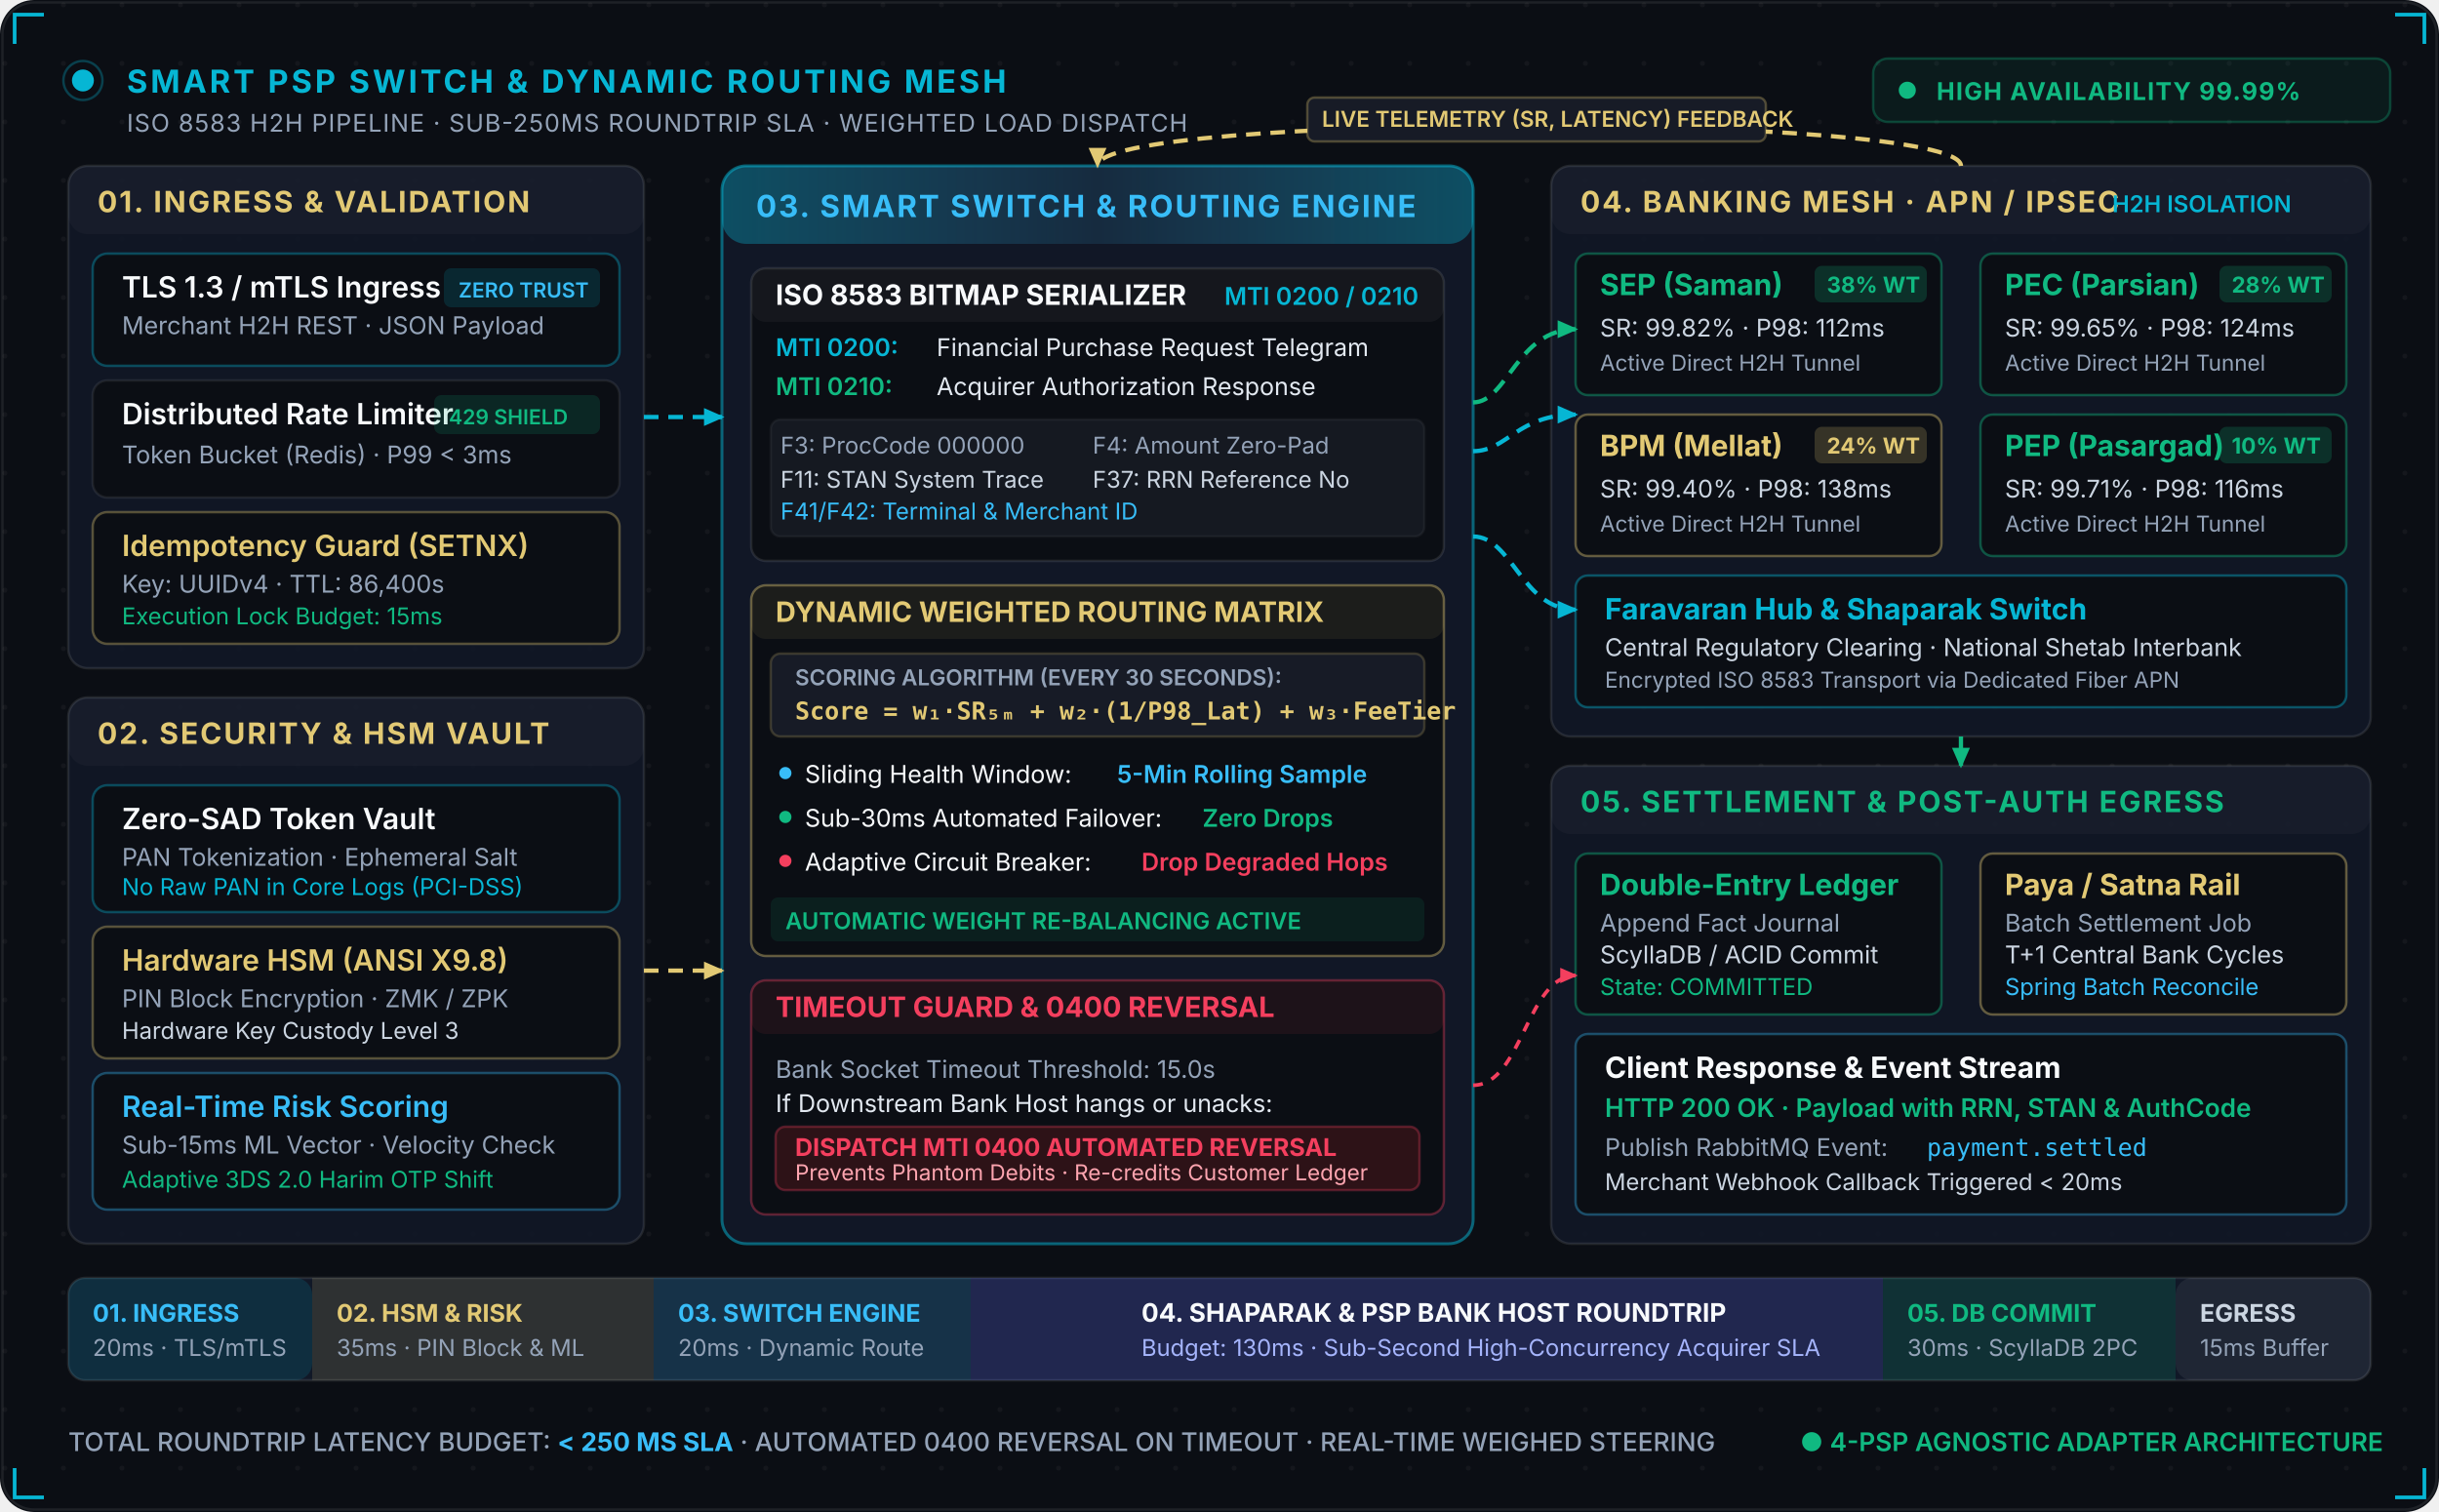
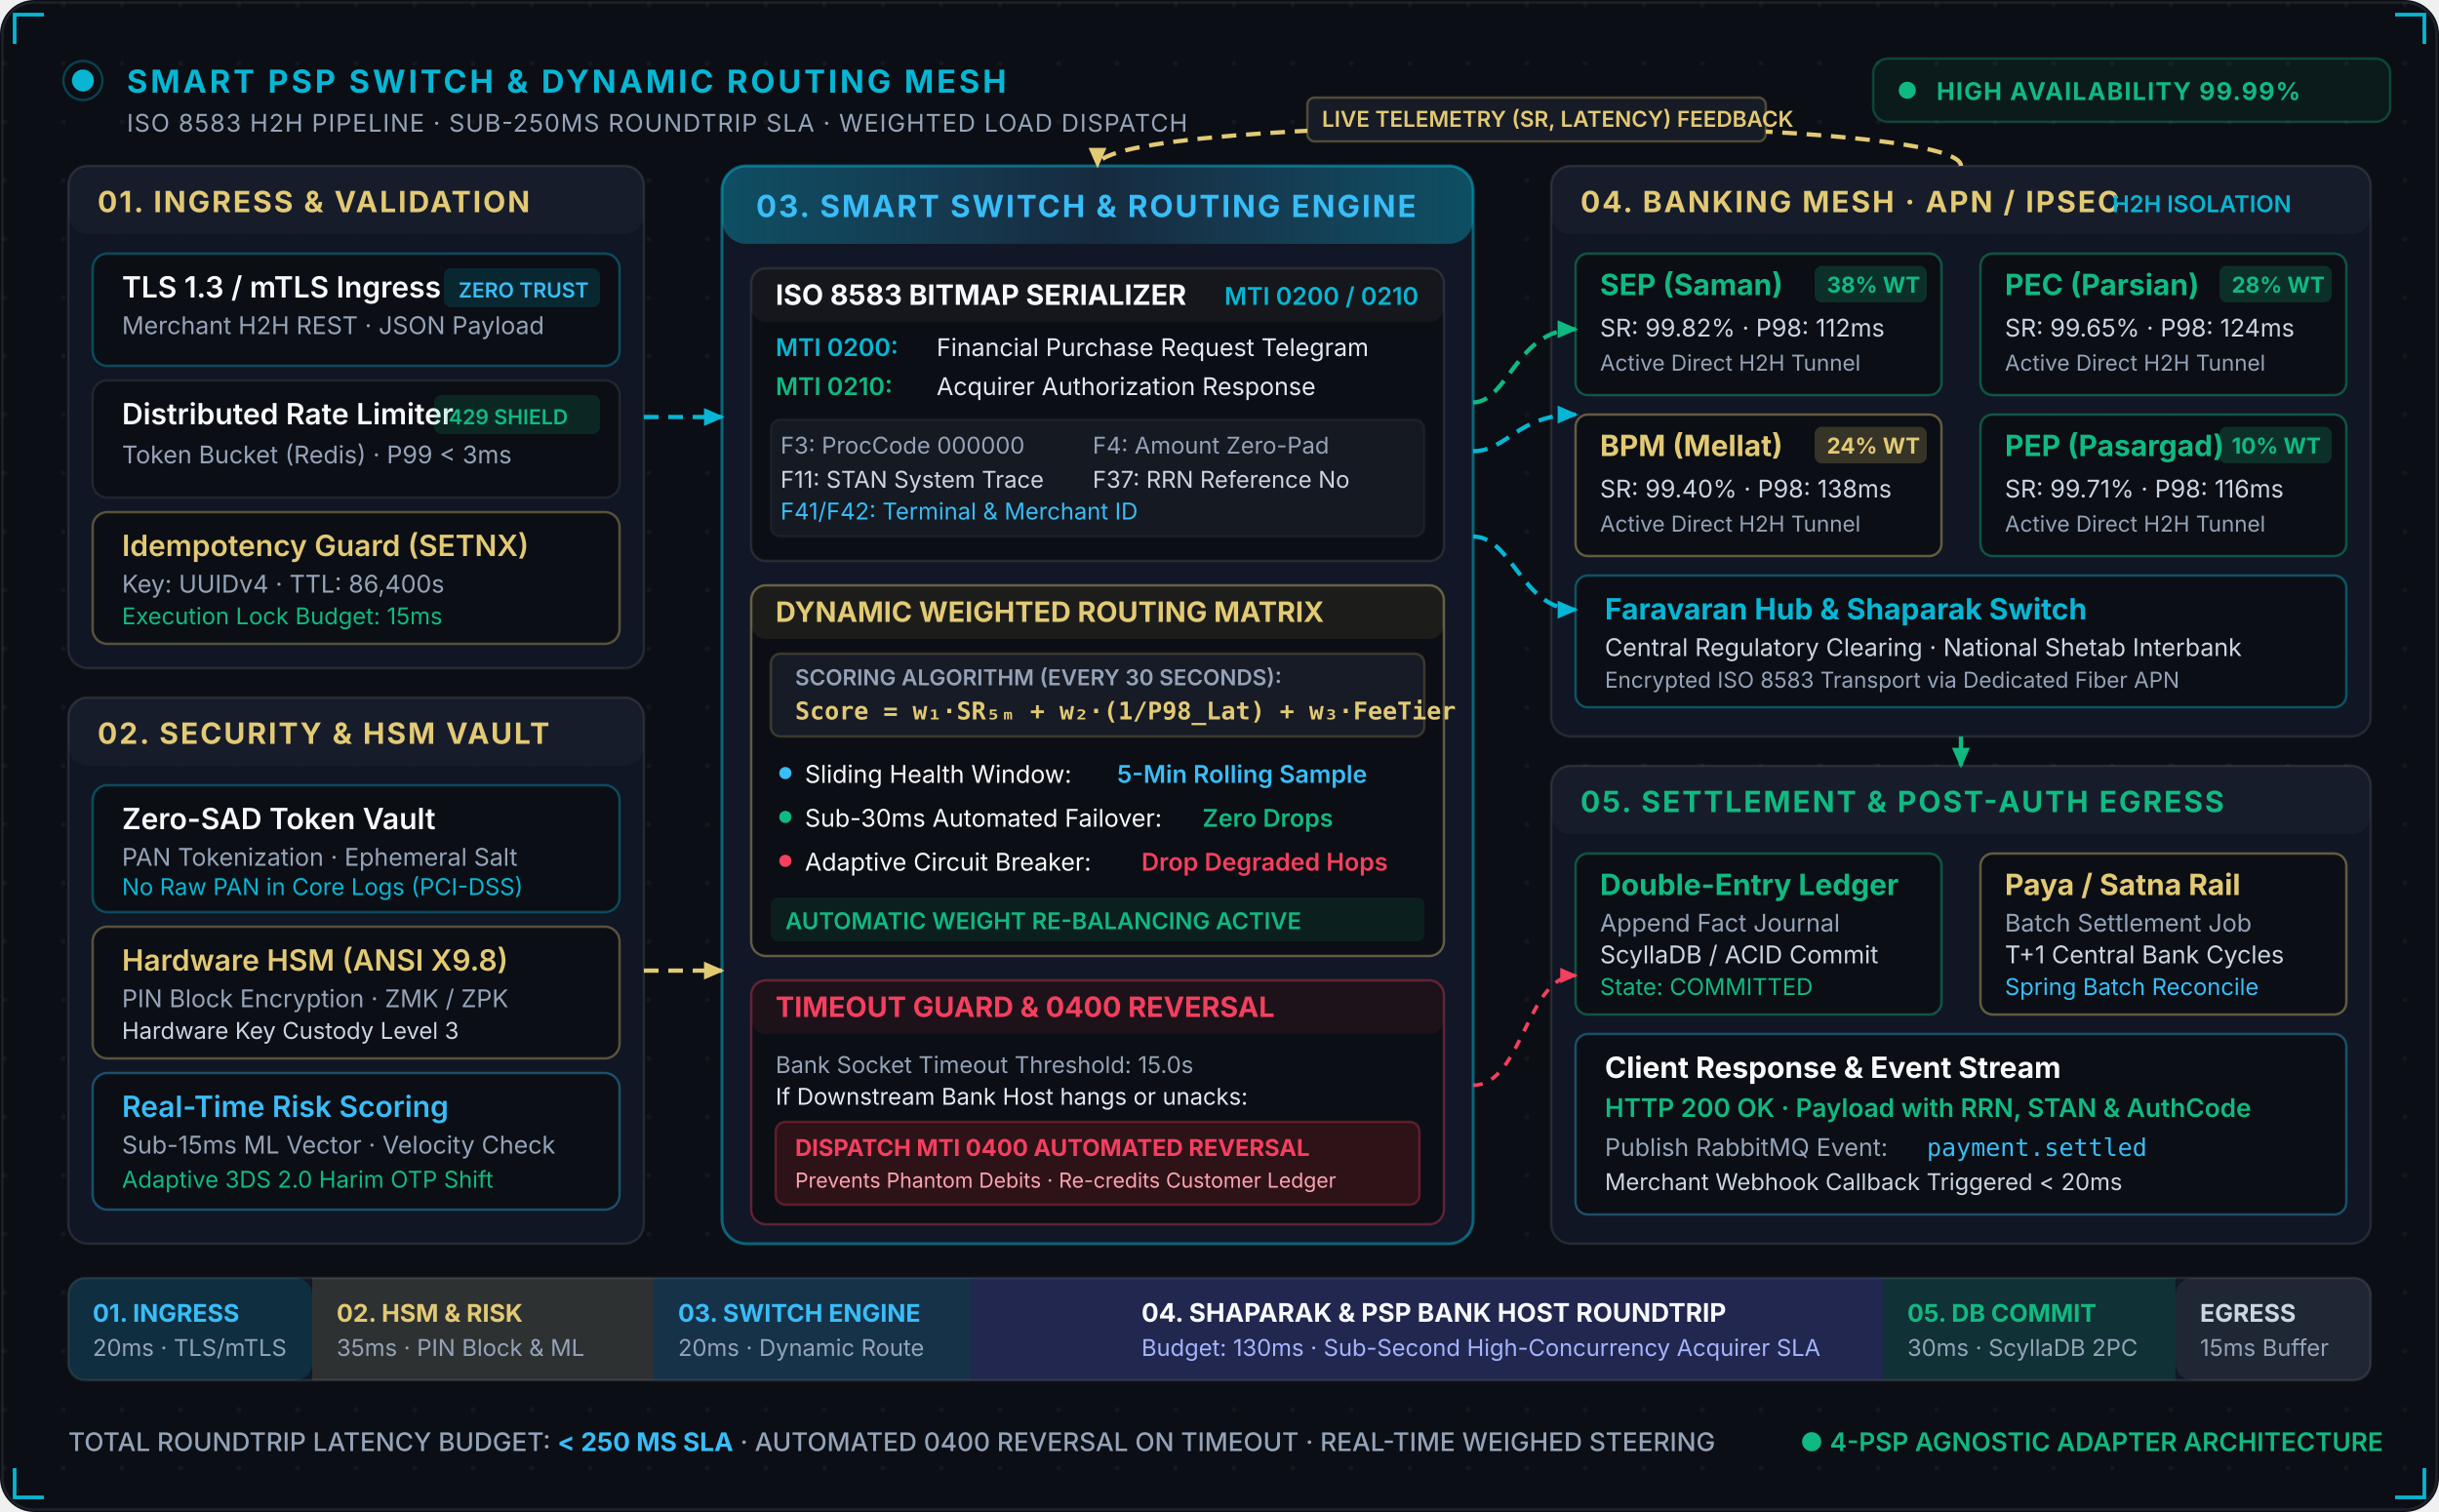
<svg xmlns="http://www.w3.org/2000/svg" viewBox="0 0 1000 620" width="100%" height="auto" class="w-full h-auto" preserveAspectRatio="xMidYMid meet" shape-rendering="geometricPrecision" text-rendering="geometricPrecision" dir="ltr">
  <defs>
    <pattern id="ps-grid-dots" width="24" height="24" patternUnits="userSpaceOnUse">
      <circle cx="2" cy="2" r="1" fill="#ffffff" fill-opacity="0.04" />
    </pattern>
    <linearGradient id="ps-cyan-grad" x1="0%" y1="0%" x2="100%" y2="100%">
      <stop offset="0%" stop-color="#06b6d4" stop-opacity="0.25" />
      <stop offset="100%" stop-color="#06b6d4" stop-opacity="0.02" />
    </linearGradient>
    <linearGradient id="ps-gold-grad" x1="0%" y1="0%" x2="100%" y2="100%">
      <stop offset="0%" stop-color="#e2c974" stop-opacity="0.2" />
      <stop offset="100%" stop-color="#e2c974" stop-opacity="0.02" />
    </linearGradient>
    <linearGradient id="ps-emerald-grad" x1="0%" y1="0%" x2="100%" y2="100%">
      <stop offset="0%" stop-color="#10b981" stop-opacity="0.2" />
      <stop offset="100%" stop-color="#10b981" stop-opacity="0.02" />
    </linearGradient>
    <linearGradient id="ps-core-glow" x1="0%" y1="0%" x2="100%" y2="0%">
      <stop offset="0%" stop-color="#06b6d4" stop-opacity="0.35" />
      <stop offset="50%" stop-color="#38bdf8" stop-opacity="0.12" />
      <stop offset="100%" stop-color="#06b6d4" stop-opacity="0.35" />
    </linearGradient>
    <marker id="ps-arrow-cyan" viewBox="0 0 10 10" refX="7" refY="5" markerWidth="6" markerHeight="6" orient="auto-start-reverse">
      <path d="M 0 1.5 L 8 5 L 0 8.5 z" fill="#06b6d4" />
    </marker>
    <marker id="ps-arrow-gold" viewBox="0 0 10 10" refX="7" refY="5" markerWidth="6" markerHeight="6" orient="auto-start-reverse">
      <path d="M 0 1.5 L 8 5 L 0 8.5 z" fill="#e2c974" />
    </marker>
    <marker id="ps-arrow-emerald" viewBox="0 0 10 10" refX="7" refY="5" markerWidth="6" markerHeight="6" orient="auto-start-reverse">
      <path d="M 0 1.5 L 8 5 L 0 8.5 z" fill="#10b981" />
    </marker>
    <marker id="ps-arrow-rose" viewBox="0 0 10 10" refX="7" refY="5" markerWidth="6" markerHeight="6" orient="auto-start-reverse">
      <path d="M 0 1.5 L 8 5 L 0 8.5 z" fill="#f43f5e" />
    </marker>
    <style>
      @keyframes psFlow { to { stroke-dashoffset: -28; } }
      .ps-conduit-cyan { stroke: #06b6d4; stroke-width: 1.75; stroke-dasharray: 6 4; animation: psFlow 1.6s linear infinite; }
      .ps-conduit-gold { stroke: #e2c974; stroke-width: 1.75; stroke-dasharray: 6 4; animation: psFlow 1.6s linear infinite; }
      .ps-conduit-emerald { stroke: #10b981; stroke-width: 1.75; stroke-dasharray: 6 4; animation: psFlow 1.6s linear infinite; }
      .ps-conduit-rose { stroke: #f43f5e; stroke-width: 1.5; stroke-dasharray: 4 4; animation: psFlow 2s linear infinite; }
      text { font-family: 'IBM Plex Mono', system-ui, -apple-system, monospace; }
      .code-font { font-family: 'IBM Plex Mono', monospace; }
    </style>
  </defs>
  <rect width="1000" height="620" fill="#0b0e14" rx="14" />
  <rect width="1000" height="620" fill="url(#ps-grid-dots)" rx="14" />
  <rect width="998" height="618" x="1" y="1" fill="none" stroke="#ffffff" stroke-opacity="0.08" rx="13" />
  <path d="M 6 18 L 6 6 L 18 6" stroke="#06b6d4" stroke-width="1.5" fill="none" />
  <path d="M 982 6 L 994 6 L 994 18" stroke="#06b6d4" stroke-width="1.5" fill="none" />
  <path d="M 6 602 L 6 614 L 18 614" stroke="#06b6d4" stroke-width="1.5" fill="none" />
  <path d="M 982 614 L 994 614 L 994 602" stroke="#06b6d4" stroke-width="1.5" fill="none" />
  <g transform="translate(28, 22)">
    <circle cx="6" cy="11" r="4.5" fill="#06b6d4" />
    <circle cx="6" cy="11" r="8" fill="none" stroke="#06b6d4" stroke-opacity="0.3" />
    <text x="24" y="16" fill="#06b6d4" font-size="13" font-weight="700" letter-spacing="1.2">SMART PSP SWITCH &amp; DYNAMIC ROUTING MESH</text>
    <text x="24" y="32" fill="#94a3b8" font-size="10" letter-spacing="0.4">ISO 8583 H2H PIPELINE · SUB-250MS ROUNDTRIP SLA · WEIGHTED LOAD DISPATCH</text>
    <rect x="740" y="2" width="212" height="26" rx="6" fill="#10b981" fill-opacity="0.08" stroke="#10b981" stroke-opacity="0.3" />
    <circle cx="754" cy="15" r="3.5" fill="#10b981" />
    <text x="766" y="19" fill="#10b981" font-size="10" font-weight="700" letter-spacing="0.5">HIGH AVAILABILITY 99.99%</text>
  </g>
  <g transform="translate(28, 68)">
    <rect width="236" height="206" rx="8" fill="#111827" fill-opacity="0.85" stroke="#ffffff" stroke-opacity="0.1" />
    <rect width="236" height="28" rx="8" fill="#ffffff" fill-opacity="0.03" />
    <text x="12" y="19" fill="#e2c974" font-size="12" font-weight="700" letter-spacing="0.8">01. INGRESS &amp; VALIDATION</text>
    <g transform="translate(10, 36)">
      <rect width="216" height="46" rx="6" fill="#0b0e14" stroke="#06b6d4" stroke-opacity="0.35" />
      <text x="12" y="18" fill="#f8fafc" font-size="12" font-weight="600">TLS 1.3 / mTLS Ingress</text>
      <text x="12" y="33" fill="#94a3b8" font-size="10">Merchant H2H REST · JSON Payload</text>
      <rect x="144" y="6" width="64" height="16" rx="3" fill="#06b6d4" fill-opacity="0.15" />
      <text x="150" y="18" fill="#38bdf8" font-size="8.5" font-weight="600">ZERO TRUST</text>
    </g>
    <g transform="translate(10, 88)">
      <rect width="216" height="48" rx="6" fill="#0b0e14" stroke="#ffffff" stroke-opacity="0.08" />
      <text x="12" y="18" fill="#f8fafc" font-size="12" font-weight="600">Distributed Rate Limiter</text>
      <text x="12" y="34" fill="#94a3b8" font-size="10">Token Bucket (Redis) · P99 &lt; 3ms</text>
      <rect x="140" y="6" width="68" height="16" rx="3" fill="#10b981" fill-opacity="0.15" />
      <text x="146" y="18" fill="#10b981" font-size="8.5" font-weight="600">429 SHIELD</text>
    </g>
    <g transform="translate(10, 142)">
      <rect width="216" height="54" rx="6" fill="#0b0e14" stroke="#e2c974" stroke-opacity="0.35" />
      <text x="12" y="18" fill="#e2c974" font-size="12" font-weight="600">Idempotency Guard (SETNX)</text>
      <text x="12" y="33" fill="#94a3b8" font-size="10">Key: UUIDv4 · TTL: 86,400s</text>
      <text x="12" y="46" fill="#10b981" font-size="9.5">Execution Lock Budget: 15ms</text>
    </g>
  </g>
  <g transform="translate(28, 286)">
    <rect width="236" height="224" rx="8" fill="#111827" fill-opacity="0.85" stroke="#ffffff" stroke-opacity="0.1" />
    <rect width="236" height="28" rx="8" fill="#ffffff" fill-opacity="0.03" />
    <text x="12" y="19" fill="#e2c974" font-size="12" font-weight="700" letter-spacing="0.8">02. SECURITY &amp; HSM VAULT</text>
    <g transform="translate(10, 36)">
      <rect width="216" height="52" rx="6" fill="#0b0e14" stroke="#06b6d4" stroke-opacity="0.35" />
      <text x="12" y="18" fill="#f8fafc" font-size="12" font-weight="600">Zero-SAD Token Vault</text>
      <text x="12" y="33" fill="#94a3b8" font-size="10">PAN Tokenization · Ephemeral Salt</text>
      <text x="12" y="45" fill="#06b6d4" font-size="9.5">No Raw PAN in Core Logs (PCI-DSS)</text>
    </g>
    <g transform="translate(10, 94)">
      <rect width="216" height="54" rx="6" fill="#0b0e14" stroke="#e2c974" stroke-opacity="0.35" />
      <text x="12" y="18" fill="#e2c974" font-size="12" font-weight="600">Hardware HSM (ANSI X9.8)</text>
      <text x="12" y="33" fill="#94a3b8" font-size="10">PIN Block Encryption · ZMK / ZPK</text>
      <text x="12" y="46" fill="#cbd5e1" font-size="9.5">Hardware Key Custody Level 3</text>
    </g>
    <g transform="translate(10, 154)">
      <rect width="216" height="56" rx="6" fill="#0b0e14" stroke="#38bdf8" stroke-opacity="0.35" />
      <text x="12" y="18" fill="#38bdf8" font-size="12" font-weight="600">Real-Time Risk Scoring</text>
      <text x="12" y="33" fill="#94a3b8" font-size="10">Sub-15ms ML Vector · Velocity Check</text>
      <text x="12" y="47" fill="#10b981" font-size="9.5">Adaptive 3DS 2.0 Harim OTP Shift</text>
    </g>
  </g>
  <g transform="translate(296, 68)">
    <rect width="308" height="442" rx="10" fill="#111827" fill-opacity="0.95" stroke="#06b6d4" stroke-opacity="0.5" stroke-width="1.2" />
    <rect width="308" height="32" rx="10" fill="url(#ps-core-glow)" />
    <text x="14" y="21" fill="#38bdf8" font-size="12.5" font-weight="700" letter-spacing="0.8">03. SMART SWITCH &amp; ROUTING ENGINE</text>
    <g transform="translate(12, 42)">
      <rect width="284" height="120" rx="6" fill="#0b0e14" stroke="#ffffff" stroke-opacity="0.1" />
      <rect width="284" height="22" rx="6" fill="#ffffff" fill-opacity="0.04" />
      <text x="10" y="15" fill="#f8fafc" font-size="11.5" font-weight="700">ISO 8583 BITMAP SERIALIZER</text>
      <text x="194" y="15" fill="#06b6d4" font-size="10" font-weight="600">MTI 0200 / 0210</text>
      <text x="10" y="36" fill="#06b6d4" font-size="10" font-weight="600">MTI 0200:</text>
      <text x="76" y="36" fill="#e2e8f0" font-size="10">Financial Purchase Request Telegram</text>
      <text x="10" y="52" fill="#10b981" font-size="10" font-weight="600">MTI 0210:</text>
      <text x="76" y="52" fill="#e2e8f0" font-size="10">Acquirer Authorization Response</text>
      <rect x="8" y="62" width="268" height="48" rx="4" fill="#151921" stroke="#ffffff" stroke-opacity="0.05" />
      <text x="12" y="76" fill="#94a3b8" font-size="9.5">F3: ProcCode 000000</text>
      <text x="140" y="76" fill="#94a3b8" font-size="9.5">F4: Amount Zero-Pad</text>
      <text x="12" y="90" fill="#cbd5e1" font-size="9.5">F11: STAN System Trace</text>
      <text x="140" y="90" fill="#cbd5e1" font-size="9.5">F37: RRN Reference No</text>
      <text x="12" y="103" fill="#38bdf8" font-size="9.5">F41/F42: Terminal &amp; Merchant ID</text>
    </g>
    <g transform="translate(12, 172)">
      <rect width="284" height="152" rx="6" fill="#0b0e14" stroke="#e2c974" stroke-opacity="0.4" />
      <rect width="284" height="22" rx="6" fill="#e2c974" fill-opacity="0.08" />
      <text x="10" y="15" fill="#e2c974" font-size="11.5" font-weight="700">DYNAMIC WEIGHTED ROUTING MATRIX</text>
      <g transform="translate(8, 28)">
        <rect width="268" height="34" rx="4" fill="#171b26" stroke="#e2c974" stroke-opacity="0.2" />
        <text x="10" y="13" fill="#94a3b8" font-size="9" font-weight="600">SCORING ALGORITHM (EVERY 30 SECONDS):</text>
        <text x="10" y="27" fill="#e2c974" font-size="10" class="code-font" font-weight="600">Score = w₁·SR₅ₘ + w₂·(1/P98_Lat) + w₃·FeeTier</text>
      </g>
      <g transform="translate(10, 72)">
        <circle cx="4" cy="5" r="2.5" fill="#38bdf8" />
        <text x="12" y="9" fill="#f8fafc" font-size="10">Sliding Health Window:</text>
        <text x="140" y="9" fill="#38bdf8" font-size="10" font-weight="600">5-Min Rolling Sample</text>
        <circle cx="4" cy="23" r="2.5" fill="#10b981" />
        <text x="12" y="27" fill="#f8fafc" font-size="10">Sub-30ms Automated Failover:</text>
        <text x="175" y="27" fill="#10b981" font-size="10" font-weight="600">Zero Drops</text>
        <circle cx="4" cy="41" r="2.5" fill="#f43f5e" />
        <text x="12" y="45" fill="#f8fafc" font-size="10">Adaptive Circuit Breaker:</text>
        <text x="150" y="45" fill="#f43f5e" font-size="10" font-weight="600">Drop Degraded Hops</text>
      </g>
      <rect x="8" y="128" width="268" height="18" rx="3" fill="#10b981" fill-opacity="0.1" />
      <text x="14" y="141" fill="#10b981" font-size="9.5" font-weight="600">AUTOMATIC WEIGHT RE-BALANCING ACTIVE</text>
    </g>
    <g transform="translate(12, 334)">
-       <rect width="284" height="96" rx="6" fill="#0b0e14" stroke="#f43f5e" stroke-opacity="0.35" />
+       <rect width="284" height="100" rx="6" fill="#0b0e14" stroke="#f43f5e" stroke-opacity="0.35" />
      <rect width="284" height="22" rx="6" fill="#f43f5e" fill-opacity="0.08" />
      <text x="10" y="15" fill="#f43f5e" font-size="11.5" font-weight="700">TIMEOUT GUARD &amp; 0400 REVERSAL</text>
-       <g transform="translate(10, 30)">
-         <text x="0" y="10" fill="#94a3b8" font-size="10">Bank Socket Timeout Threshold: 15.0s</text>
-         <text x="0" y="24" fill="#e2e8f0" font-size="10">If Downstream Bank Host hangs or unacks:</text>
-         <rect x="0" y="30" width="264" height="26" rx="4" fill="#2d1217" stroke="#f43f5e" stroke-opacity="0.3" />
-         <text x="8" y="42" fill="#f43f5e" font-size="10" font-weight="700">DISPATCH MTI 0400 AUTOMATED REVERSAL</text>
-         <text x="8" y="52" fill="#fda4af" font-size="9">Prevents Phantom Debits · Re-credits Customer Ledger</text>
+       <g transform="translate(10, 28)">
+         <text x="0" y="10" fill="#94a3b8" font-size="9.5">Bank Socket Timeout Threshold: 15.0s</text>
+         <text x="0" y="23" fill="#e2e8f0" font-size="9.5">If Downstream Bank Host hangs or unacks:</text>
+         <rect x="0" y="30" width="264" height="34" rx="4" fill="#2d1217" stroke="#f43f5e" stroke-opacity="0.3" />
+         <text x="8" y="44" fill="#f43f5e" font-size="9.5" font-weight="700">DISPATCH MTI 0400 AUTOMATED REVERSAL</text>
+         <text x="8" y="57" fill="#fda4af" font-size="8.5">Prevents Phantom Debits · Re-credits Customer Ledger</text>
      </g>
    </g>
  </g>
  <g transform="translate(636, 68)">
    <rect width="336" height="234" rx="8" fill="#111827" fill-opacity="0.85" stroke="#ffffff" stroke-opacity="0.1" />
    <rect width="336" height="28" rx="8" fill="#ffffff" fill-opacity="0.03" />
    <text x="12" y="19" fill="#e2c974" font-size="12" font-weight="700" letter-spacing="0.8">04. BANKING MESH · APN / IPSEC</text>
    <text x="230" y="19" fill="#06b6d4" font-size="9.5" font-weight="600">H2H ISOLATION</text>
    <g transform="translate(10, 36)">
      <rect width="150" height="58" rx="5" fill="#0b0e14" stroke="#10b981" stroke-opacity="0.4" />
      <text x="10" y="17" fill="#10b981" font-size="12" font-weight="700">SEP (Saman)</text>
      <rect x="98" y="5" width="46" height="15" rx="3" fill="#10b981" fill-opacity="0.2" />
      <text x="103" y="16" fill="#10b981" font-size="9" font-weight="700">38% WT</text>
      <text x="10" y="34" fill="#cbd5e1" font-size="10">SR: 99.82% · P98: 112ms</text>
      <text x="10" y="48" fill="#94a3b8" font-size="9">Active Direct H2H Tunnel</text>
    </g>
    <g transform="translate(176, 36)">
      <rect width="150" height="58" rx="5" fill="#0b0e14" stroke="#10b981" stroke-opacity="0.4" />
      <text x="10" y="17" fill="#10b981" font-size="12" font-weight="700">PEC (Parsian)</text>
      <rect x="98" y="5" width="46" height="15" rx="3" fill="#10b981" fill-opacity="0.2" />
      <text x="103" y="16" fill="#10b981" font-size="9" font-weight="700">28% WT</text>
      <text x="10" y="34" fill="#cbd5e1" font-size="10">SR: 99.65% · P98: 124ms</text>
      <text x="10" y="48" fill="#94a3b8" font-size="9">Active Direct H2H Tunnel</text>
    </g>
    <g transform="translate(10, 102)">
      <rect width="150" height="58" rx="5" fill="#0b0e14" stroke="#e2c974" stroke-opacity="0.4" />
      <text x="10" y="17" fill="#e2c974" font-size="12" font-weight="700">BPM (Mellat)</text>
      <rect x="98" y="5" width="46" height="15" rx="3" fill="#e2c974" fill-opacity="0.2" />
      <text x="103" y="16" fill="#e2c974" font-size="9" font-weight="700">24% WT</text>
      <text x="10" y="34" fill="#cbd5e1" font-size="10">SR: 99.40% · P98: 138ms</text>
      <text x="10" y="48" fill="#94a3b8" font-size="9">Active Direct H2H Tunnel</text>
    </g>
    <g transform="translate(176, 102)">
      <rect width="150" height="58" rx="5" fill="#0b0e14" stroke="#10b981" stroke-opacity="0.4" />
      <text x="10" y="17" fill="#10b981" font-size="12" font-weight="700">PEP (Pasargad)</text>
      <rect x="98" y="5" width="46" height="15" rx="3" fill="#10b981" fill-opacity="0.2" />
      <text x="103" y="16" fill="#10b981" font-size="9" font-weight="700">10% WT</text>
      <text x="10" y="34" fill="#cbd5e1" font-size="10">SR: 99.71% · P98: 116ms</text>
      <text x="10" y="48" fill="#94a3b8" font-size="9">Active Direct H2H Tunnel</text>
    </g>
    <g transform="translate(10, 168)">
      <rect width="316" height="54" rx="5" fill="#0b0e14" stroke="#06b6d4" stroke-opacity="0.4" />
      <text x="12" y="18" fill="#06b6d4" font-size="12" font-weight="700">Faravaran Hub &amp; Shaparak Switch</text>
      <text x="12" y="33" fill="#cbd5e1" font-size="10">Central Regulatory Clearing · National Shetab Interbank</text>
      <text x="12" y="46" fill="#94a3b8" font-size="9">Encrypted ISO 8583 Transport via Dedicated Fiber APN</text>
    </g>
  </g>
  <g transform="translate(636, 314)">
    <rect width="336" height="196" rx="8" fill="#111827" fill-opacity="0.85" stroke="#ffffff" stroke-opacity="0.1" />
    <rect width="336" height="28" rx="8" fill="#ffffff" fill-opacity="0.03" />
    <text x="12" y="19" fill="#10b981" font-size="12" font-weight="700" letter-spacing="0.8">05. SETTLEMENT &amp; POST-AUTH EGRESS</text>
    <g transform="translate(10, 36)">
      <rect width="150" height="66" rx="5" fill="#0b0e14" stroke="#10b981" stroke-opacity="0.4" />
      <text x="10" y="17" fill="#10b981" font-size="12" font-weight="700">Double-Entry Ledger</text>
      <text x="10" y="32" fill="#94a3b8" font-size="10">Append Fact Journal</text>
      <text x="10" y="45" fill="#cbd5e1" font-size="10">ScyllaDB / ACID Commit</text>
      <text x="10" y="58" fill="#10b981" font-size="9.5">State: COMMITTED</text>
    </g>
    <g transform="translate(176, 36)">
      <rect width="150" height="66" rx="5" fill="#0b0e14" stroke="#e2c974" stroke-opacity="0.4" />
      <text x="10" y="17" fill="#e2c974" font-size="12" font-weight="700">Paya / Satna Rail</text>
      <text x="10" y="32" fill="#94a3b8" font-size="10">Batch Settlement Job</text>
      <text x="10" y="45" fill="#cbd5e1" font-size="10">T+1 Central Bank Cycles</text>
      <text x="10" y="58" fill="#38bdf8" font-size="9.5">Spring Batch Reconcile</text>
    </g>
    <g transform="translate(10, 110)">
      <rect width="316" height="74" rx="5" fill="#0b0e14" stroke="#38bdf8" stroke-opacity="0.35" />
      <text x="12" y="18" fill="#f8fafc" font-size="12" font-weight="700">Client Response &amp; Event Stream</text>
      <text x="12" y="34" fill="#10b981" font-size="10.5" font-weight="600">HTTP 200 OK · Payload with RRN, STAN &amp; AuthCode</text>
      <text x="12" y="50" fill="#94a3b8" font-size="10">Publish RabbitMQ Event:</text>
      <text x="144" y="50" fill="#38bdf8" font-size="10" class="code-font">payment.settled</text>
      <text x="12" y="64" fill="#cbd5e1" font-size="9.5">Merchant Webhook Callback Triggered &lt; 20ms</text>
    </g>
  </g>
  <path d="M 264 171 L 296 171" fill="none" class="ps-conduit-cyan" marker-end="url(#ps-arrow-cyan)" />
  <path d="M 264 398 L 296 398" fill="none" class="ps-conduit-gold" marker-end="url(#ps-arrow-gold)" />
  <path d="M 604 165 C 618 165, 622 135, 646 135" fill="none" class="ps-conduit-emerald" marker-end="url(#ps-arrow-emerald)" />
  <path d="M 604 185 C 618 185, 622 170, 646 170" fill="none" class="ps-conduit-cyan" marker-end="url(#ps-arrow-cyan)" />
  <path d="M 604 220 C 620 220, 624 250, 646 250" fill="none" class="ps-conduit-cyan" marker-end="url(#ps-arrow-cyan)" />
  <path d="M 804 302 L 804 314" fill="none" class="ps-conduit-emerald" marker-end="url(#ps-arrow-emerald)" />
  <path d="M 804 68 C 804 46, 450 46, 450 68" fill="none" class="ps-conduit-gold" marker-end="url(#ps-arrow-gold)" />
  <rect x="536" y="40" width="188" height="18" rx="3" fill="#171b26" stroke="#e2c974" stroke-opacity="0.3" />
  <text x="542" y="52" fill="#e2c974" font-size="9" font-weight="600">LIVE TELEMETRY (SR, LATENCY) FEEDBACK</text>
  <path d="M 604 445 C 624 445, 626 400, 646 400" fill="none" class="ps-conduit-rose" marker-end="url(#ps-arrow-rose)" />
  <g transform="translate(28, 524)">
    <rect width="944" height="42" rx="7" fill="#111827" stroke="#ffffff" stroke-opacity="0.1" />
    <rect x="0" y="0" width="100" height="42" rx="7" fill="#06b6d4" fill-opacity="0.14" />
    <text x="10" y="18" fill="#38bdf8" font-size="10" font-weight="700">01. INGRESS</text>
    <text x="10" y="32" fill="#94a3b8" font-size="9.5">20ms · TLS/mTLS</text>
    <rect x="100" y="0" width="140" height="42" fill="#e2c974" fill-opacity="0.14" />
    <text x="110" y="18" fill="#e2c974" font-size="10" font-weight="700">02. HSM &amp; RISK</text>
    <text x="110" y="32" fill="#94a3b8" font-size="9.5">35ms · PIN Block &amp; ML</text>
    <rect x="240" y="0" width="130" height="42" fill="#38bdf8" fill-opacity="0.16" />
    <text x="250" y="18" fill="#38bdf8" font-size="10" font-weight="700">03. SWITCH ENGINE</text>
    <text x="250" y="32" fill="#94a3b8" font-size="9.5">20ms · Dynamic Route</text>
    <rect x="370" y="0" width="374" height="42" fill="#6366f1" fill-opacity="0.2" />
    <text x="440" y="18" fill="#f8fafc" font-size="10.5" font-weight="700">04. SHAPARAK &amp; PSP BANK HOST ROUNDTRIP</text>
    <text x="440" y="32" fill="#a5b4fc" font-size="9.5">Budget: 130ms · Sub-Second High-Concurrency Acquirer SLA</text>
    <rect x="744" y="0" width="120" height="42" fill="#10b981" fill-opacity="0.16" />
    <text x="754" y="18" fill="#10b981" font-size="10" font-weight="700">05. DB COMMIT</text>
    <text x="754" y="32" fill="#94a3b8" font-size="9.5">30ms · ScyllaDB 2PC</text>
    <rect x="864" y="0" width="80" height="42" rx="7" fill="#ffffff" fill-opacity="0.06" />
    <text x="874" y="18" fill="#cbd5e1" font-size="10" font-weight="700">EGRESS</text>
    <text x="874" y="32" fill="#94a3b8" font-size="9.5">15ms Buffer</text>
  </g>
  <g transform="translate(28, 595)">
    <text x="0" y="0" fill="#94a3b8" font-size="10.5" font-weight="500">
      TOTAL ROUNDTRIP LATENCY BUDGET: <tspan fill="#38bdf8" font-weight="700">&lt; 250 MS SLA</tspan> · AUTOMATED 0400 REVERSAL ON TIMEOUT · REAL-TIME WEIGHED STEERING
    </text>
    <text x="710" y="0" fill="#10b981" font-size="10.5" font-weight="600" text-anchor="start">
      ● 4-PSP AGNOSTIC ADAPTER ARCHITECTURE
    </text>
  </g>
</svg>
